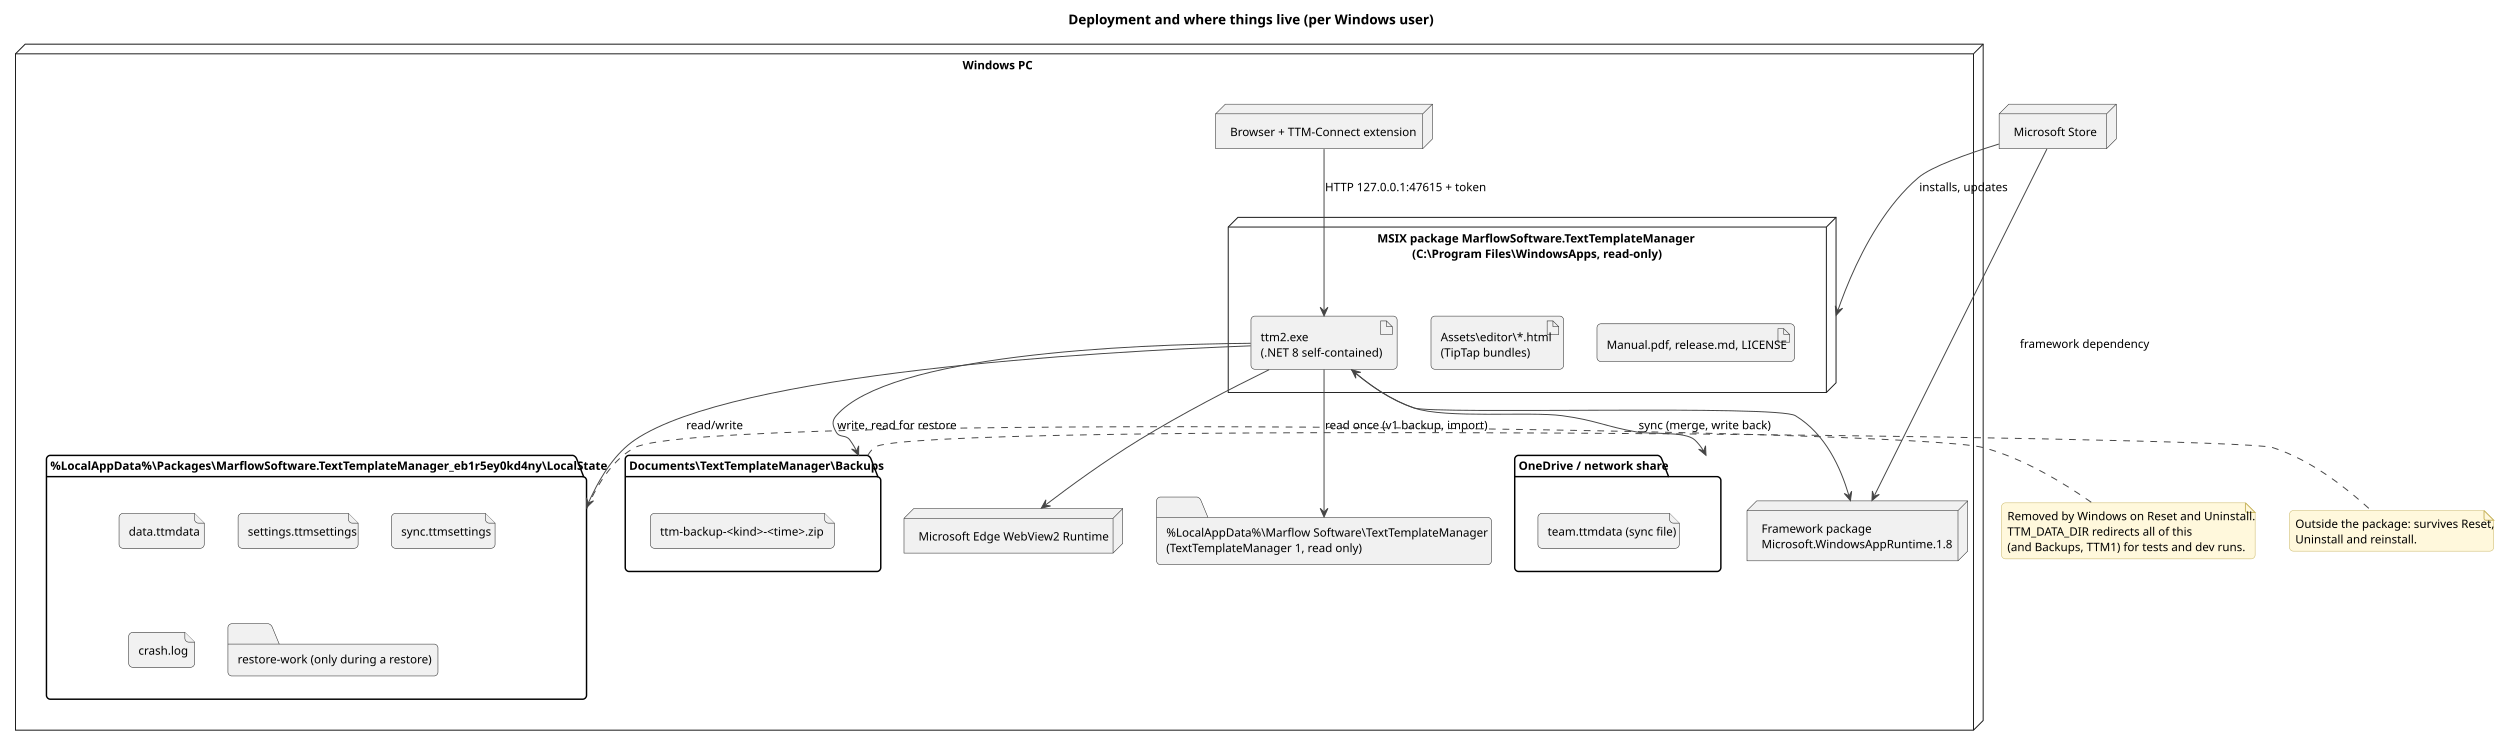
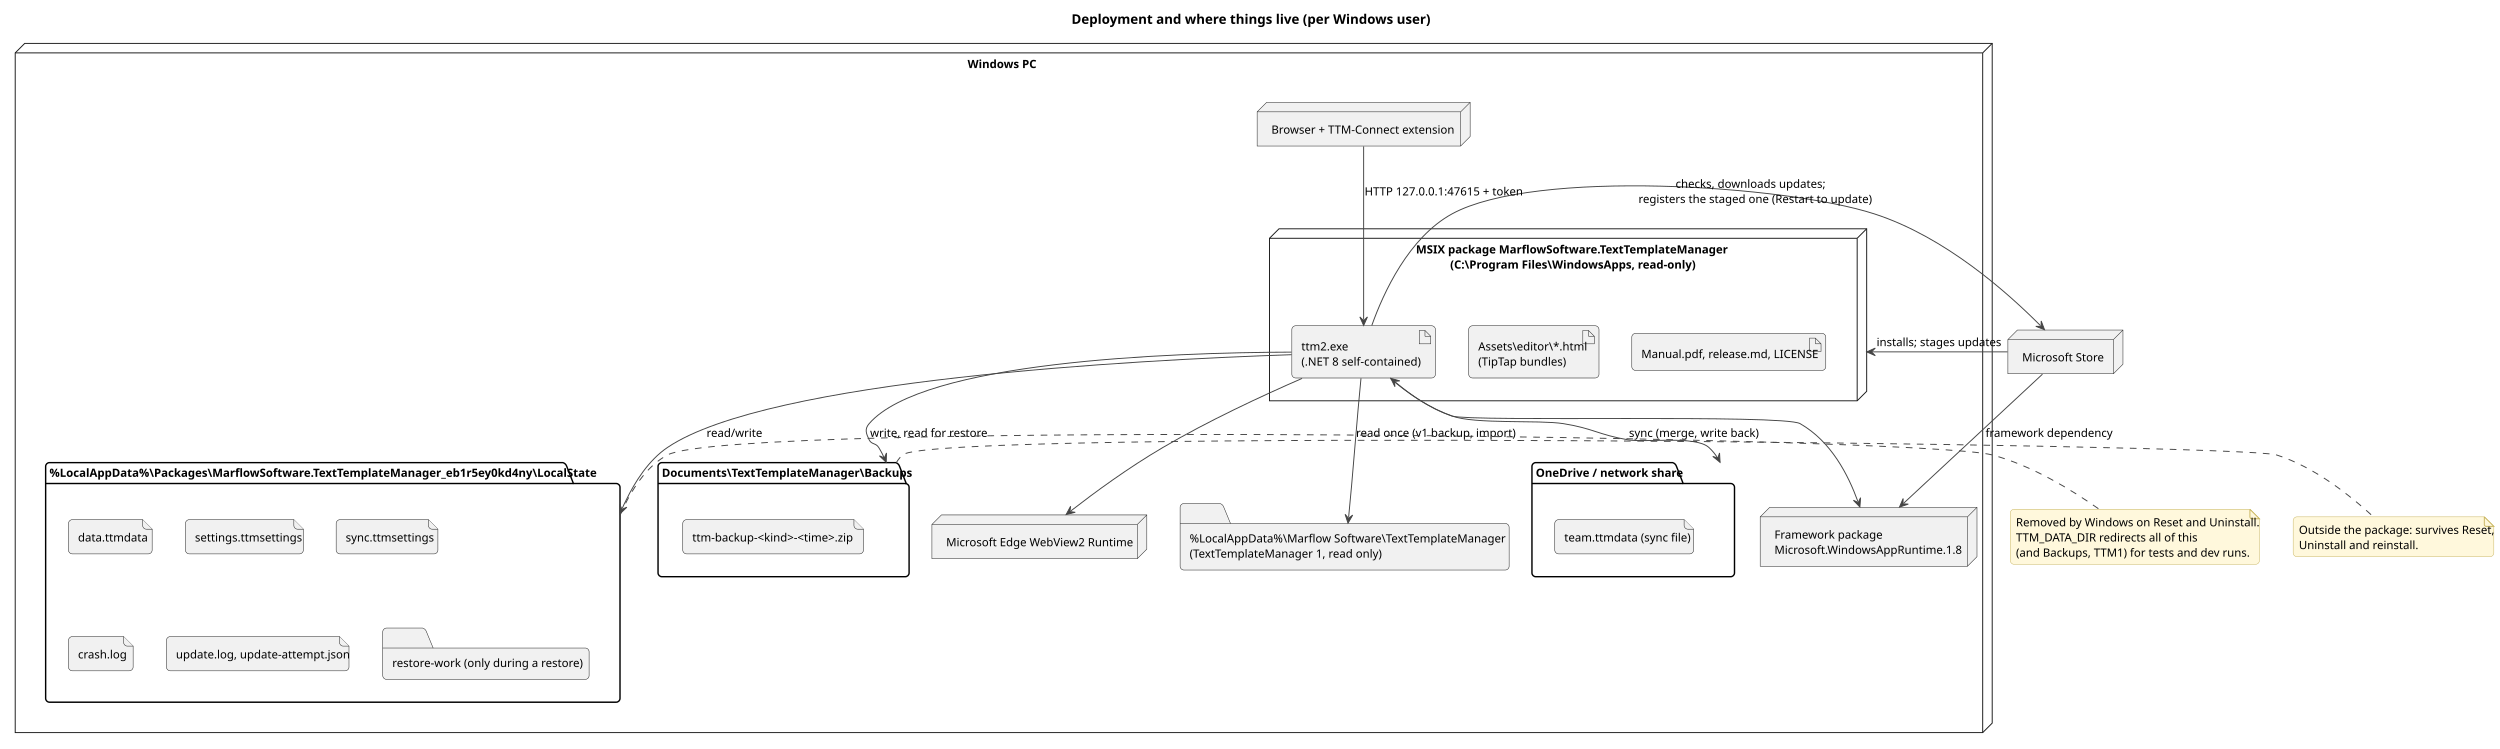
- <svg xmlns="http://www.w3.org/2000/svg" contentStyleType="text/css" height="771px" preserveAspectRatio="none" style="width:2583px;height:771px;background:#FFFFFF;" version="1.1" viewBox="0 0 2583 771" width="2583px" zoomAndPan="magnify">
+ <svg xmlns="http://www.w3.org/2000/svg" contentStyleType="text/css" height="787px" preserveAspectRatio="none" style="width:2629px;height:787px;background:#FFFFFF;" version="1.1" viewBox="0 0 2629 787" width="2629px" zoomAndPan="magnify">
  <defs />
  <g>
-     <text fill="#000000" font-family="Segoe UI" font-size="14" font-weight="bold" lengthAdjust="spacing" textLength="362" x="1103.75" y="25.107">Deployment and where things live (per Windows user)</text>
+     <text fill="#000000" font-family="Segoe UI" font-size="14" font-weight="bold" lengthAdjust="spacing" textLength="362" x="1126.75" y="25.107">Deployment and where things live (per Windows user)</text>
    <g id="cluster_Windows PC">
-       <polygon fill="none" points="16,55.621,26,45.621,2049,45.621,2049,744.421,2039,754.421,16,754.421,16,55.621" style="stroke:#181818;stroke-width:1.0;" />
-       <line style="stroke:#181818;stroke-width:1.0;" x1="2039" x2="2049" y1="55.621" y2="45.621" />
-       <line style="stroke:#181818;stroke-width:1.0;" x1="16" x2="2039" y1="55.621" y2="55.621" />
-       <line style="stroke:#181818;stroke-width:1.0;" x1="2039" x2="2039" y1="55.621" y2="754.421" />
-       <text fill="#000000" font-family="Segoe UI" font-size="12" font-weight="bold" lengthAdjust="spacing" textLength="68" x="994.5" y="71.57">Windows PC</text>
+       <polygon fill="none" points="16,55.621,26,45.621,2095,45.621,2095,760.421,2085,770.421,16,770.421,16,55.621" style="stroke:#181818;stroke-width:1.0;" />
+       <line style="stroke:#181818;stroke-width:1.0;" x1="2085" x2="2095" y1="55.621" y2="45.621" />
+       <line style="stroke:#181818;stroke-width:1.0;" x1="16" x2="2085" y1="55.621" y2="55.621" />
+       <line style="stroke:#181818;stroke-width:1.0;" x1="2085" x2="2085" y1="55.621" y2="770.421" />
+       <text fill="#000000" font-family="Segoe UI" font-size="12" font-weight="bold" lengthAdjust="spacing" textLength="68" x="1017.5" y="71.57">Windows PC</text>
    </g>
    <g id="cluster_Pkg">
-       <polygon fill="none" points="1269,234.581,1279,224.581,1897,224.581,1897,395.501,1887,405.501,1269,405.501,1269,234.581" style="stroke:#181818;stroke-width:1.0;" />
-       <line style="stroke:#181818;stroke-width:1.0;" x1="1887" x2="1897" y1="234.581" y2="224.581" />
-       <line style="stroke:#181818;stroke-width:1.0;" x1="1269" x2="1887" y1="234.581" y2="234.581" />
-       <line style="stroke:#181818;stroke-width:1.0;" x1="1887" x2="1887" y1="234.581" y2="405.501" />
-       <text fill="#000000" font-family="Segoe UI" font-size="12" font-weight="bold" lengthAdjust="spacing" textLength="312" x="1423" y="250.53">MSIX package MarflowSoftware.TextTemplateManager</text>
-       <text fill="#000000" font-family="Segoe UI" font-size="12" font-weight="bold" lengthAdjust="spacing" textLength="240" x="1459" y="266.491">(C:\Program Files\WindowsApps, read-only)</text>
+       <polygon fill="none" points="1335,250.581,1345,240.581,1963,240.581,1963,411.501,1953,421.501,1335,421.501,1335,250.581" style="stroke:#181818;stroke-width:1.0;" />
+       <line style="stroke:#181818;stroke-width:1.0;" x1="1953" x2="1963" y1="250.581" y2="240.581" />
+       <line style="stroke:#181818;stroke-width:1.0;" x1="1335" x2="1953" y1="250.581" y2="250.581" />
+       <line style="stroke:#181818;stroke-width:1.0;" x1="1953" x2="1953" y1="250.581" y2="421.501" />
+       <text fill="#000000" font-family="Segoe UI" font-size="12" font-weight="bold" lengthAdjust="spacing" textLength="312" x="1489" y="266.53">MSIX package MarflowSoftware.TextTemplateManager</text>
+       <text fill="#000000" font-family="Segoe UI" font-size="12" font-weight="bold" lengthAdjust="spacing" textLength="240" x="1525" y="282.491">(C:\Program Files\WindowsApps, read-only)</text>
    </g>
    <g id="cluster_LocalState">
-       <path d="M52,470.501 L592,470.501 A6,6 0 0 1 596,474.501 L603,492.462 L602,492.462 A4,4 0 0 1 606,496.462 L606,718.421 A4,4 0 0 1 602,722.421 L52,722.421 A4,4 0 0 1 48,718.421 L48,474.501 A4,4 0 0 1 52,470.501 " fill="none" style="stroke:#000000;stroke-width:1.5;" />
-       <line style="stroke:#000000;stroke-width:1.5;" x1="48" x2="603" y1="492.462" y2="492.462" />
-       <text fill="#000000" font-family="Segoe UI" font-size="12" font-weight="bold" lengthAdjust="spacing" textLength="542" x="52" y="485.45">%LocalAppData%\Packages\MarflowSoftware.TextTemplateManager_eb1r5ey0kd4ny\LocalState</text>
+       <path d="M52,486.501 L592,486.501 A6,6 0 0 1 596,490.501 L603,508.462 L648,508.462 A4,4 0 0 1 652,512.462 L652,734.421 A4,4 0 0 1 648,738.421 L52,738.421 A4,4 0 0 1 48,734.421 L48,490.501 A4,4 0 0 1 52,486.501 " fill="none" style="stroke:#000000;stroke-width:1.5;" />
+       <line style="stroke:#000000;stroke-width:1.5;" x1="48" x2="603" y1="508.462" y2="508.462" />
+       <text fill="#000000" font-family="Segoe UI" font-size="12" font-weight="bold" lengthAdjust="spacing" textLength="542" x="52" y="501.45">%LocalAppData%\Packages\MarflowSoftware.TextTemplateManager_eb1r5ey0kd4ny\LocalState</text>
    </g>
    <g id="cluster_Backups">
-       <path d="M650,470.501 L896,470.501 A6,6 0 0 1 900,474.501 L907,492.462 L906,492.462 A4,4 0 0 1 910,496.462 L910,586.461 A4,4 0 0 1 906,590.461 L650,590.461 A4,4 0 0 1 646,586.461 L646,474.501 A4,4 0 0 1 650,470.501 " fill="none" style="stroke:#000000;stroke-width:1.5;" />
-       <line style="stroke:#000000;stroke-width:1.5;" x1="646" x2="907" y1="492.462" y2="492.462" />
-       <text fill="#000000" font-family="Segoe UI" font-size="12" font-weight="bold" lengthAdjust="spacing" textLength="248" x="650" y="485.45">Documents\TextTemplateManager\Backups</text>
+       <path d="M696,486.501 L942,486.501 A6,6 0 0 1 946,490.501 L953,508.462 L952,508.462 A4,4 0 0 1 956,512.462 L956,602.461 A4,4 0 0 1 952,606.461 L696,606.461 A4,4 0 0 1 692,602.461 L692,490.501 A4,4 0 0 1 696,486.501 " fill="none" style="stroke:#000000;stroke-width:1.5;" />
+       <line style="stroke:#000000;stroke-width:1.5;" x1="692" x2="953" y1="508.462" y2="508.462" />
+       <text fill="#000000" font-family="Segoe UI" font-size="12" font-weight="bold" lengthAdjust="spacing" textLength="248" x="696" y="501.45">Documents\TextTemplateManager\Backups</text>
    </g>
    <g id="cluster_Shared">
-       <path d="M1569,470.501 L1713,470.501 A6,6 0 0 1 1717,474.501 L1724,492.462 L1774,492.462 A4,4 0 0 1 1778,496.462 L1778,586.461 A4,4 0 0 1 1774,590.461 L1569,590.461 A4,4 0 0 1 1565,586.461 L1565,474.501 A4,4 0 0 1 1569,470.501 " fill="none" style="stroke:#000000;stroke-width:1.5;" />
-       <line style="stroke:#000000;stroke-width:1.5;" x1="1565" x2="1724" y1="492.462" y2="492.462" />
-       <text fill="#000000" font-family="Segoe UI" font-size="12" font-weight="bold" lengthAdjust="spacing" textLength="146" x="1569" y="485.45">OneDrive / network share</text>
+       <path d="M1615,486.501 L1759,486.501 A6,6 0 0 1 1763,490.501 L1770,508.462 L1820,508.462 A4,4 0 0 1 1824,512.462 L1824,602.461 A4,4 0 0 1 1820,606.461 L1615,606.461 A4,4 0 0 1 1611,602.461 L1611,490.501 A4,4 0 0 1 1615,486.501 " fill="none" style="stroke:#000000;stroke-width:1.5;" />
+       <line style="stroke:#000000;stroke-width:1.5;" x1="1611" x2="1770" y1="508.462" y2="508.462" />
+       <text fill="#000000" font-family="Segoe UI" font-size="12" font-weight="bold" lengthAdjust="spacing" textLength="146" x="1615" y="501.45">OneDrive / network share</text>
    </g>
    <g id="elem_WinAppSdk">
-       <polygon fill="#F1F1F1" points="1805,527.521,1815,517.521,2033,517.521,2033,569.443,2023,579.443,1805,579.443,1805,527.521" style="stroke:#181818;stroke-width:0.5;" />
-       <line style="stroke:#181818;stroke-width:0.5;" x1="2023" x2="2033" y1="527.521" y2="517.521" />
-       <line style="stroke:#181818;stroke-width:0.5;" x1="1805" x2="2023" y1="527.521" y2="527.521" />
-       <line style="stroke:#181818;stroke-width:0.5;" x1="2023" x2="2023" y1="527.521" y2="579.443" />
-       <text fill="#000000" font-family="Segoe UI" font-size="12" lengthAdjust="spacing" textLength="106" x="1820" y="550.47">Framework package</text>
-       <text fill="#000000" font-family="Segoe UI" font-size="12" lengthAdjust="spacing" textLength="188" x="1820" y="566.431">Microsoft.WindowsAppRuntime.1.8</text>
+       <polygon fill="#F1F1F1" points="1851,543.521,1861,533.521,2079,533.521,2079,585.443,2069,595.443,1851,595.443,1851,543.521" style="stroke:#181818;stroke-width:0.5;" />
+       <line style="stroke:#181818;stroke-width:0.5;" x1="2069" x2="2079" y1="543.521" y2="533.521" />
+       <line style="stroke:#181818;stroke-width:0.5;" x1="1851" x2="2069" y1="543.521" y2="543.521" />
+       <line style="stroke:#181818;stroke-width:0.5;" x1="2069" x2="2069" y1="543.521" y2="595.443" />
+       <text fill="#000000" font-family="Segoe UI" font-size="12" lengthAdjust="spacing" textLength="106" x="1866" y="566.47">Framework package</text>
+       <text fill="#000000" font-family="Segoe UI" font-size="12" lengthAdjust="spacing" textLength="188" x="1866" y="582.431">Microsoft.WindowsAppRuntime.1.8</text>
    </g>
    <g id="elem_WebView2">
-       <polygon fill="#F1F1F1" points="934,535.501,944,525.501,1160,525.501,1160,561.462,1150,571.462,934,571.462,934,535.501" style="stroke:#181818;stroke-width:0.5;" />
-       <line style="stroke:#181818;stroke-width:0.5;" x1="1150" x2="1160" y1="535.501" y2="525.501" />
-       <line style="stroke:#181818;stroke-width:0.5;" x1="934" x2="1150" y1="535.501" y2="535.501" />
-       <line style="stroke:#181818;stroke-width:0.5;" x1="1150" x2="1150" y1="535.501" y2="571.462" />
-       <text fill="#000000" font-family="Segoe UI" font-size="12" lengthAdjust="spacing" textLength="186" x="949" y="558.45">Microsoft Edge WebView2 Runtime</text>
+       <polygon fill="#F1F1F1" points="980,551.501,990,541.501,1206,541.501,1206,577.462,1196,587.462,980,587.462,980,551.501" style="stroke:#181818;stroke-width:0.5;" />
+       <line style="stroke:#181818;stroke-width:0.5;" x1="1196" x2="1206" y1="551.501" y2="541.501" />
+       <line style="stroke:#181818;stroke-width:0.5;" x1="980" x2="1196" y1="551.501" y2="551.501" />
+       <line style="stroke:#181818;stroke-width:0.5;" x1="1196" x2="1196" y1="551.501" y2="587.462" />
+       <text fill="#000000" font-family="Segoe UI" font-size="12" lengthAdjust="spacing" textLength="186" x="995" y="574.45">Microsoft Edge WebView2 Runtime</text>
    </g>
    <g id="elem_V1">
-       <path d="M1199,513.521 L1237,513.521 A6,6 0 0 1 1241,517.521 L1248,534.521 L1537,534.521 A4,4 0 0 1 1541,538.521 L1541,579.443 A4,4 0 0 1 1537,583.443 L1199,583.443 A4,4 0 0 1 1195,579.443 L1195,517.521 A4,4 0 0 1 1199,513.521 " fill="#F1F1F1" style="stroke:#181818;stroke-width:0.5;" />
-       <line style="stroke:#181818;stroke-width:0.5;" x1="1195" x2="1248" y1="534.521" y2="534.521" />
-       <text fill="#000000" font-family="Segoe UI" font-size="12" lengthAdjust="spacing" textLength="316" x="1205" y="554.47">%LocalAppData%\Marflow Software\TextTemplateManager</text>
-       <text fill="#000000" font-family="Segoe UI" font-size="12" lengthAdjust="spacing" textLength="191" x="1205" y="570.431">(TextTemplateManager 1, read only)</text>
+       <path d="M1245,529.521 L1283,529.521 A6,6 0 0 1 1287,533.521 L1294,550.521 L1583,550.521 A4,4 0 0 1 1587,554.521 L1587,595.443 A4,4 0 0 1 1583,599.443 L1245,599.443 A4,4 0 0 1 1241,595.443 L1241,533.521 A4,4 0 0 1 1245,529.521 " fill="#F1F1F1" style="stroke:#181818;stroke-width:0.5;" />
+       <line style="stroke:#181818;stroke-width:0.5;" x1="1241" x2="1294" y1="550.521" y2="550.521" />
+       <text fill="#000000" font-family="Segoe UI" font-size="12" lengthAdjust="spacing" textLength="316" x="1251" y="570.47">%LocalAppData%\Marflow Software\TextTemplateManager</text>
+       <text fill="#000000" font-family="Segoe UI" font-size="12" lengthAdjust="spacing" textLength="191" x="1251" y="586.431">(TextTemplateManager 1, read only)</text>
    </g>
    <g id="elem_Ext">
-       <polygon fill="#F1F1F1" points="1256,117.621,1266,107.621,1480,107.621,1480,143.582,1470,153.582,1256,153.582,1256,117.621" style="stroke:#181818;stroke-width:0.5;" />
-       <line style="stroke:#181818;stroke-width:0.5;" x1="1470" x2="1480" y1="117.621" y2="107.621" />
-       <line style="stroke:#181818;stroke-width:0.5;" x1="1256" x2="1470" y1="117.621" y2="117.621" />
-       <line style="stroke:#181818;stroke-width:0.5;" x1="1470" x2="1470" y1="117.621" y2="153.582" />
-       <text fill="#000000" font-family="Segoe UI" font-size="12" lengthAdjust="spacing" textLength="184" x="1271" y="140.57">Browser + TTM-Connect extension</text>
+       <polygon fill="#F1F1F1" points="1322,117.621,1332,107.621,1546,107.621,1546,143.582,1536,153.582,1322,153.582,1322,117.621" style="stroke:#181818;stroke-width:0.5;" />
+       <line style="stroke:#181818;stroke-width:0.5;" x1="1536" x2="1546" y1="117.621" y2="107.621" />
+       <line style="stroke:#181818;stroke-width:0.5;" x1="1322" x2="1536" y1="117.621" y2="117.621" />
+       <line style="stroke:#181818;stroke-width:0.5;" x1="1536" x2="1536" y1="117.621" y2="153.582" />
+       <text fill="#000000" font-family="Segoe UI" font-size="12" lengthAdjust="spacing" textLength="184" x="1337" y="140.57">Browser + TTM-Connect extension</text>
    </g>
    <g id="elem_Exe">
-       <rect fill="#F1F1F1" height="54.922" rx="4" ry="4" style="stroke:#181818;stroke-width:0.5;" width="151" x="1292.5" y="326.581" />
-       <polygon fill="#F1F1F1" points="1426.5,331.581,1426.5,345.581,1438.5,345.581,1438.5,337.581,1432.5,331.581,1426.5,331.581" style="stroke:#181818;stroke-width:0.5;" />
-       <line style="stroke:#181818;stroke-width:0.5;" x1="1432.5" x2="1432.5" y1="331.581" y2="337.581" />
-       <line style="stroke:#181818;stroke-width:0.5;" x1="1438.5" x2="1432.5" y1="337.581" y2="337.581" />
-       <text fill="#000000" font-family="Segoe UI" font-size="12" lengthAdjust="spacing" textLength="45" x="1302.5" y="352.53">ttm2.exe</text>
-       <text fill="#000000" font-family="Segoe UI" font-size="12" lengthAdjust="spacing" textLength="121" x="1302.5" y="368.491">(.NET 8 self-contained)</text>
+       <rect fill="#F1F1F1" height="54.922" rx="4" ry="4" style="stroke:#181818;stroke-width:0.5;" width="151" x="1358.5" y="342.581" />
+       <polygon fill="#F1F1F1" points="1492.5,347.581,1492.5,361.581,1504.5,361.581,1504.5,353.581,1498.5,347.581,1492.5,347.581" style="stroke:#181818;stroke-width:0.5;" />
+       <line style="stroke:#181818;stroke-width:0.5;" x1="1498.5" x2="1498.5" y1="347.581" y2="353.581" />
+       <line style="stroke:#181818;stroke-width:0.5;" x1="1504.5" x2="1498.5" y1="353.581" y2="353.581" />
+       <text fill="#000000" font-family="Segoe UI" font-size="12" lengthAdjust="spacing" textLength="45" x="1368.5" y="368.53">ttm2.exe</text>
+       <text fill="#000000" font-family="Segoe UI" font-size="12" lengthAdjust="spacing" textLength="121" x="1368.5" y="384.491">(.NET 8 self-contained)</text>
    </g>
    <g id="elem_EditorAssets">
-       <rect fill="#F1F1F1" height="54.922" rx="4" ry="4" style="stroke:#181818;stroke-width:0.5;" width="137" x="1478.5" y="326.581" />
-       <polygon fill="#F1F1F1" points="1598.5,331.581,1598.5,345.581,1610.5,345.581,1610.5,337.581,1604.5,331.581,1598.5,331.581" style="stroke:#181818;stroke-width:0.5;" />
-       <line style="stroke:#181818;stroke-width:0.5;" x1="1604.5" x2="1604.5" y1="331.581" y2="337.581" />
-       <line style="stroke:#181818;stroke-width:0.5;" x1="1610.5" x2="1604.5" y1="337.581" y2="337.581" />
-       <text fill="#000000" font-family="Segoe UI" font-size="12" lengthAdjust="spacing" textLength="107" x="1488.5" y="352.53">Assets\editor\*.html</text>
-       <text fill="#000000" font-family="Segoe UI" font-size="12" lengthAdjust="spacing" textLength="90" x="1488.5" y="368.491">(TipTap bundles)</text>
+       <rect fill="#F1F1F1" height="54.922" rx="4" ry="4" style="stroke:#181818;stroke-width:0.5;" width="137" x="1544.5" y="342.581" />
+       <polygon fill="#F1F1F1" points="1664.5,347.581,1664.5,361.581,1676.5,361.581,1676.5,353.581,1670.5,347.581,1664.5,347.581" style="stroke:#181818;stroke-width:0.5;" />
+       <line style="stroke:#181818;stroke-width:0.5;" x1="1670.5" x2="1670.5" y1="347.581" y2="353.581" />
+       <line style="stroke:#181818;stroke-width:0.5;" x1="1676.5" x2="1670.5" y1="353.581" y2="353.581" />
+       <text fill="#000000" font-family="Segoe UI" font-size="12" lengthAdjust="spacing" textLength="107" x="1554.5" y="368.53">Assets\editor\*.html</text>
+       <text fill="#000000" font-family="Segoe UI" font-size="12" lengthAdjust="spacing" textLength="90" x="1554.5" y="384.491">(TipTap bundles)</text>
    </g>
    <g id="elem_Docs">
-       <rect fill="#F1F1F1" height="38.961" rx="4" ry="4" style="stroke:#181818;stroke-width:0.5;" width="204" x="1650" y="334.561" />
-       <polygon fill="#F1F1F1" points="1837,339.561,1837,353.561,1849,353.561,1849,345.561,1843,339.561,1837,339.561" style="stroke:#181818;stroke-width:0.5;" />
-       <line style="stroke:#181818;stroke-width:0.5;" x1="1843" x2="1843" y1="339.561" y2="345.561" />
-       <line style="stroke:#181818;stroke-width:0.5;" x1="1849" x2="1843" y1="345.561" y2="345.561" />
-       <text fill="#000000" font-family="Segoe UI" font-size="12" lengthAdjust="spacing" textLength="174" x="1660" y="360.51">Manual.pdf, release.md, LICENSE</text>
+       <rect fill="#F1F1F1" height="38.961" rx="4" ry="4" style="stroke:#181818;stroke-width:0.5;" width="204" x="1716" y="350.561" />
+       <polygon fill="#F1F1F1" points="1903,355.561,1903,369.561,1915,369.561,1915,361.561,1909,355.561,1903,355.561" style="stroke:#181818;stroke-width:0.5;" />
+       <line style="stroke:#181818;stroke-width:0.5;" x1="1909" x2="1909" y1="355.561" y2="361.561" />
+       <line style="stroke:#181818;stroke-width:0.5;" x1="1915" x2="1909" y1="361.561" y2="361.561" />
+       <text fill="#000000" font-family="Segoe UI" font-size="12" lengthAdjust="spacing" textLength="174" x="1726" y="376.51">Manual.pdf, release.md, LICENSE</text>
    </g>
    <g id="elem_data.ttmdata">
-       <path d="M123,534.501 L123,562.462 A4,4 0 0 0 127,566.462 L207,566.462 A4,4 0 0 0 211,562.462 L211,540.501 L201,530.501 L127,530.501 A4,4 0 0 0 123,534.501 " fill="#F1F1F1" style="stroke:#181818;stroke-width:0.5;" />
-       <path d="M201,530.501 L201,536.501 A4,4 0 0 0 205,540.501 L211,540.501 " fill="#F1F1F1" style="stroke:#181818;stroke-width:0.5;" />
-       <text fill="#000000" font-family="Segoe UI" font-size="12" lengthAdjust="spacing" textLength="68" x="133" y="553.45">data.ttmdata</text>
+       <path d="M72,550.501 L72,578.462 A4,4 0 0 0 76,582.462 L156,582.462 A4,4 0 0 0 160,578.462 L160,556.501 L150,546.501 L76,546.501 A4,4 0 0 0 72,550.501 " fill="#F1F1F1" style="stroke:#181818;stroke-width:0.5;" />
+       <path d="M150,546.501 L150,552.501 A4,4 0 0 0 154,556.501 L160,556.501 " fill="#F1F1F1" style="stroke:#181818;stroke-width:0.5;" />
+       <text fill="#000000" font-family="Segoe UI" font-size="12" lengthAdjust="spacing" textLength="68" x="82" y="569.45">data.ttmdata</text>
    </g>
    <g id="elem_settings.ttmsettings">
-       <path d="M246,534.501 L246,562.462 A4,4 0 0 0 250,566.462 L366,566.462 A4,4 0 0 0 370,562.462 L370,540.501 L360,530.501 L250,530.501 A4,4 0 0 0 246,534.501 " fill="#F1F1F1" style="stroke:#181818;stroke-width:0.5;" />
-       <path d="M360,530.501 L360,536.501 A4,4 0 0 0 364,540.501 L370,540.501 " fill="#F1F1F1" style="stroke:#181818;stroke-width:0.5;" />
-       <text fill="#000000" font-family="Segoe UI" font-size="12" lengthAdjust="spacing" textLength="104" x="256" y="553.45">settings.ttmsettings</text>
+       <path d="M195,550.501 L195,578.462 A4,4 0 0 0 199,582.462 L315,582.462 A4,4 0 0 0 319,578.462 L319,556.501 L309,546.501 L199,546.501 A4,4 0 0 0 195,550.501 " fill="#F1F1F1" style="stroke:#181818;stroke-width:0.5;" />
+       <path d="M309,546.501 L309,552.501 A4,4 0 0 0 313,556.501 L319,556.501 " fill="#F1F1F1" style="stroke:#181818;stroke-width:0.5;" />
+       <text fill="#000000" font-family="Segoe UI" font-size="12" lengthAdjust="spacing" textLength="104" x="205" y="569.45">settings.ttmsettings</text>
    </g>
    <g id="elem_sync.ttmsettings">
-       <path d="M404.5,534.501 L404.5,562.462 A4,4 0 0 0 408.5,566.462 L507.5,566.462 A4,4 0 0 0 511.5,562.462 L511.5,540.501 L501.5,530.501 L408.5,530.501 A4,4 0 0 0 404.5,534.501 " fill="#F1F1F1" style="stroke:#181818;stroke-width:0.5;" />
-       <path d="M501.5,530.501 L501.5,536.501 A4,4 0 0 0 505.5,540.501 L511.5,540.501 " fill="#F1F1F1" style="stroke:#181818;stroke-width:0.5;" />
-       <text fill="#000000" font-family="Segoe UI" font-size="12" lengthAdjust="spacing" textLength="87" x="414.5" y="553.45">sync.ttmsettings</text>
+       <path d="M353.5,550.501 L353.5,578.462 A4,4 0 0 0 357.5,582.462 L456.5,582.462 A4,4 0 0 0 460.5,578.462 L460.5,556.501 L450.5,546.501 L357.5,546.501 A4,4 0 0 0 353.5,550.501 " fill="#F1F1F1" style="stroke:#181818;stroke-width:0.5;" />
+       <path d="M450.5,546.501 L450.5,552.501 A4,4 0 0 0 454.5,556.501 L460.5,556.501 " fill="#F1F1F1" style="stroke:#181818;stroke-width:0.5;" />
+       <text fill="#000000" font-family="Segoe UI" font-size="12" lengthAdjust="spacing" textLength="87" x="363.5" y="569.45">sync.ttmsettings</text>
    </g>
    <g id="elem_crash.log">
-       <path d="M133,657.461 L133,685.422 A4,4 0 0 0 137,689.422 L197,689.422 A4,4 0 0 0 201,685.422 L201,663.461 L191,653.461 L137,653.461 A4,4 0 0 0 133,657.461 " fill="#F1F1F1" style="stroke:#181818;stroke-width:0.5;" />
-       <path d="M191,653.461 L191,659.461 A4,4 0 0 0 195,663.461 L201,663.461 " fill="#F1F1F1" style="stroke:#181818;stroke-width:0.5;" />
-       <text fill="#000000" font-family="Segoe UI" font-size="12" lengthAdjust="spacing" textLength="48" x="143" y="676.41">crash.log</text>
+       <path d="M72,673.461 L72,701.422 A4,4 0 0 0 76,705.422 L136,705.422 A4,4 0 0 0 140,701.422 L140,679.461 L130,669.461 L76,669.461 A4,4 0 0 0 72,673.461 " fill="#F1F1F1" style="stroke:#181818;stroke-width:0.5;" />
+       <path d="M130,669.461 L130,675.461 A4,4 0 0 0 134,679.461 L140,679.461 " fill="#F1F1F1" style="stroke:#181818;stroke-width:0.5;" />
+       <text fill="#000000" font-family="Segoe UI" font-size="12" lengthAdjust="spacing" textLength="48" x="82" y="692.41">crash.log</text>
+     </g>
+     <g id="elem_update.log, update-attempt.json">
+       <path d="M175,673.461 L175,701.422 A4,4 0 0 0 179,705.422 L363,705.422 A4,4 0 0 0 367,701.422 L367,679.461 L357,669.461 L179,669.461 A4,4 0 0 0 175,673.461 " fill="#F1F1F1" style="stroke:#181818;stroke-width:0.5;" />
+       <path d="M357,669.461 L357,675.461 A4,4 0 0 0 361,679.461 L367,679.461 " fill="#F1F1F1" style="stroke:#181818;stroke-width:0.5;" />
+       <text fill="#000000" font-family="Segoe UI" font-size="12" lengthAdjust="spacing" textLength="172" x="185" y="692.41">update.log, update-attempt.json</text>
    </g>
    <g id="elem_restore-work (only during a restore)">
-       <path d="M239.5,644.461 L277.5,644.461 A6,6 0 0 1 281.5,648.461 L288.5,665.461 L448.5,665.461 A4,4 0 0 1 452.5,669.461 L452.5,694.422 A4,4 0 0 1 448.5,698.422 L239.5,698.422 A4,4 0 0 1 235.5,694.422 L235.5,648.461 A4,4 0 0 1 239.5,644.461 " fill="#F1F1F1" style="stroke:#181818;stroke-width:0.5;" />
-       <line style="stroke:#181818;stroke-width:0.5;" x1="235.5" x2="288.5" y1="665.461" y2="665.461" />
-       <text fill="#000000" font-family="Segoe UI" font-size="12" lengthAdjust="spacing" textLength="187" x="245.5" y="685.41">restore-work (only during a restore)</text>
+       <path d="M406.5,660.461 L444.5,660.461 A6,6 0 0 1 448.5,664.461 L455.5,681.461 L615.5,681.461 A4,4 0 0 1 619.5,685.461 L619.5,710.422 A4,4 0 0 1 615.5,714.422 L406.5,714.422 A4,4 0 0 1 402.5,710.422 L402.5,664.461 A4,4 0 0 1 406.5,660.461 " fill="#F1F1F1" style="stroke:#181818;stroke-width:0.5;" />
+       <line style="stroke:#181818;stroke-width:0.5;" x1="402.5" x2="455.5" y1="681.461" y2="681.461" />
+       <text fill="#000000" font-family="Segoe UI" font-size="12" lengthAdjust="spacing" textLength="187" x="412.5" y="701.41">restore-work (only during a restore)</text>
    </g>
    <g id="elem_ttm-backup-&lt;kind&gt;-&lt;time&gt;.zip">
-       <path d="M672,534.501 L672,562.462 A4,4 0 0 0 676,566.462 L858,566.462 A4,4 0 0 0 862,562.462 L862,540.501 L852,530.501 L676,530.501 A4,4 0 0 0 672,534.501 " fill="#F1F1F1" style="stroke:#181818;stroke-width:0.5;" />
-       <path d="M852,530.501 L852,536.501 A4,4 0 0 0 856,540.501 L862,540.501 " fill="#F1F1F1" style="stroke:#181818;stroke-width:0.5;" />
-       <text fill="#000000" font-family="Segoe UI" font-size="12" lengthAdjust="spacing" textLength="170" x="682" y="553.45">ttm-backup-&lt;kind&gt;-&lt;time&gt;.zip</text>
+       <path d="M718,550.501 L718,578.462 A4,4 0 0 0 722,582.462 L904,582.462 A4,4 0 0 0 908,578.462 L908,556.501 L898,546.501 L722,546.501 A4,4 0 0 0 718,550.501 " fill="#F1F1F1" style="stroke:#181818;stroke-width:0.5;" />
+       <path d="M898,546.501 L898,552.501 A4,4 0 0 0 902,556.501 L908,556.501 " fill="#F1F1F1" style="stroke:#181818;stroke-width:0.5;" />
+       <text fill="#000000" font-family="Segoe UI" font-size="12" lengthAdjust="spacing" textLength="170" x="728" y="569.45">ttm-backup-&lt;kind&gt;-&lt;time&gt;.zip</text>
    </g>
    <g id="elem_team.ttmdata (sync file)">
-       <path d="M1589,534.501 L1589,562.462 A4,4 0 0 0 1593,566.462 L1731,566.462 A4,4 0 0 0 1735,562.462 L1735,540.501 L1725,530.501 L1593,530.501 A4,4 0 0 0 1589,534.501 " fill="#F1F1F1" style="stroke:#181818;stroke-width:0.5;" />
-       <path d="M1725,530.501 L1725,536.501 A4,4 0 0 0 1729,540.501 L1735,540.501 " fill="#F1F1F1" style="stroke:#181818;stroke-width:0.5;" />
-       <text fill="#000000" font-family="Segoe UI" font-size="12" lengthAdjust="spacing" textLength="126" x="1599" y="553.45">team.ttmdata (sync file)</text>
+       <path d="M1635,550.501 L1635,578.462 A4,4 0 0 0 1639,582.462 L1777,582.462 A4,4 0 0 0 1781,578.462 L1781,556.501 L1771,546.501 L1639,546.501 A4,4 0 0 0 1635,550.501 " fill="#F1F1F1" style="stroke:#181818;stroke-width:0.5;" />
+       <path d="M1771,546.501 L1771,552.501 A4,4 0 0 0 1775,556.501 L1781,556.501 " fill="#F1F1F1" style="stroke:#181818;stroke-width:0.5;" />
+       <text fill="#000000" font-family="Segoe UI" font-size="12" lengthAdjust="spacing" textLength="126" x="1645" y="569.45">team.ttmdata (sync file)</text>
    </g>
    <g id="elem_Store">
-       <polygon fill="#F1F1F1" points="2065.5,117.621,2075.5,107.621,2186.5,107.621,2186.5,143.582,2176.5,153.582,2065.5,153.582,2065.5,117.621" style="stroke:#181818;stroke-width:0.5;" />
-       <line style="stroke:#181818;stroke-width:0.5;" x1="2176.5" x2="2186.5" y1="117.621" y2="107.621" />
-       <line style="stroke:#181818;stroke-width:0.5;" x1="2065.5" x2="2176.5" y1="117.621" y2="117.621" />
-       <line style="stroke:#181818;stroke-width:0.5;" x1="2176.5" x2="2176.5" y1="117.621" y2="153.582" />
-       <text fill="#000000" font-family="Segoe UI" font-size="12" lengthAdjust="spacing" textLength="81" x="2080.5" y="140.57">Microsoft Store</text>
-     </g>
-     <g id="elem_GMN31">
-       <path d="M2068,523.541 L2068,573.424 A4,4 0 0 0 2072,577.424 L2326,577.424 A4,4 0 0 0 2330,573.424 L2330,529.541 L2320,519.541 L2072,519.541 A4,4 0 0 0 2068,523.541 " fill="#FFF8DC" style="stroke:#C8B560;stroke-width:0.5;" />
-       <path d="M2320,519.541 L2320,527.541 A2,2 0 0 0 2322,529.541 L2330,529.541 L2320,519.541 " fill="#FFF8DC" style="stroke:#C8B560;stroke-width:1.0;" />
-       <text fill="#000000" font-family="Segoe UI" font-size="12" lengthAdjust="spacing" textLength="241" x="2074" y="537.49">Removed by Windows on Reset and Uninstall.</text>
-       <text fill="#000000" font-family="Segoe UI" font-size="12" lengthAdjust="spacing" textLength="183" x="2074" y="553.451">TTM_DATA_DIR redirects all of this</text>
-       <text fill="#000000" font-family="Segoe UI" font-size="12" lengthAdjust="spacing" textLength="231" x="2074" y="569.412">(and Backups, TTM1) for tests and dev runs.</text>
-     </g>
-     <g id="elem_GMN34">
-       <path d="M2365.5,531.521 L2365.5,565.443 A4,4 0 0 0 2369.5,569.443 L2572.5,569.443 A4,4 0 0 0 2576.5,565.443 L2576.5,537.521 L2566.5,527.521 L2369.5,527.521 A4,4 0 0 0 2365.5,531.521 " fill="#FFF8DC" style="stroke:#C8B560;stroke-width:0.5;" />
-       <path d="M2566.5,527.521 L2566.5,535.521 A2,2 0 0 0 2568.5,537.521 L2576.5,537.521 L2566.5,527.521 " fill="#FFF8DC" style="stroke:#C8B560;stroke-width:1.0;" />
-       <text fill="#000000" font-family="Segoe UI" font-size="12" lengthAdjust="spacing" textLength="190" x="2371.5" y="545.47">Outside the package: survives Reset,</text>
-       <text fill="#000000" font-family="Segoe UI" font-size="12" lengthAdjust="spacing" textLength="116" x="2371.5" y="561.431">Uninstall and reinstall.</text>
+       <polygon fill="#F1F1F1" points="2111.5,357.061,2121.5,347.061,2232.5,347.061,2232.5,383.022,2222.5,393.022,2111.5,393.022,2111.5,357.061" style="stroke:#181818;stroke-width:0.5;" />
+       <line style="stroke:#181818;stroke-width:0.5;" x1="2222.5" x2="2232.5" y1="357.061" y2="347.061" />
+       <line style="stroke:#181818;stroke-width:0.5;" x1="2111.5" x2="2222.5" y1="357.061" y2="357.061" />
+       <line style="stroke:#181818;stroke-width:0.5;" x1="2222.5" x2="2222.5" y1="357.061" y2="393.022" />
+       <text fill="#000000" font-family="Segoe UI" font-size="12" lengthAdjust="spacing" textLength="81" x="2126.5" y="380.01">Microsoft Store</text>
+     </g>
+     <g id="elem_GMN33">
+       <path d="M2114,539.541 L2114,589.424 A4,4 0 0 0 2118,593.424 L2372,593.424 A4,4 0 0 0 2376,589.424 L2376,545.541 L2366,535.541 L2118,535.541 A4,4 0 0 0 2114,539.541 " fill="#FFF8DC" style="stroke:#C8B560;stroke-width:0.5;" />
+       <path d="M2366,535.541 L2366,543.541 A2,2 0 0 0 2368,545.541 L2376,545.541 L2366,535.541 " fill="#FFF8DC" style="stroke:#C8B560;stroke-width:1.0;" />
+       <text fill="#000000" font-family="Segoe UI" font-size="12" lengthAdjust="spacing" textLength="241" x="2120" y="553.49">Removed by Windows on Reset and Uninstall.</text>
+       <text fill="#000000" font-family="Segoe UI" font-size="12" lengthAdjust="spacing" textLength="183" x="2120" y="569.451">TTM_DATA_DIR redirects all of this</text>
+       <text fill="#000000" font-family="Segoe UI" font-size="12" lengthAdjust="spacing" textLength="231" x="2120" y="585.412">(and Backups, TTM1) for tests and dev runs.</text>
+     </g>
+     <g id="elem_GMN36">
+       <path d="M2411.5,547.521 L2411.5,581.443 A4,4 0 0 0 2415.5,585.443 L2618.5,585.443 A4,4 0 0 0 2622.5,581.443 L2622.5,553.521 L2612.5,543.521 L2415.5,543.521 A4,4 0 0 0 2411.5,547.521 " fill="#FFF8DC" style="stroke:#C8B560;stroke-width:0.5;" />
+       <path d="M2612.5,543.521 L2612.5,551.521 A2,2 0 0 0 2614.5,553.521 L2622.5,553.521 L2612.5,543.521 " fill="#FFF8DC" style="stroke:#C8B560;stroke-width:1.0;" />
+       <text fill="#000000" font-family="Segoe UI" font-size="12" lengthAdjust="spacing" textLength="190" x="2417.5" y="561.47">Outside the package: survives Reset,</text>
+       <text fill="#000000" font-family="Segoe UI" font-size="12" lengthAdjust="spacing" textLength="116" x="2417.5" y="577.431">Uninstall and reinstall.</text>
    </g>
    <g id="link_Store_Pkg">
-       <path d="M2065.23,148.821 C2032.06,159.121 1995.13,172.351 1982,183.581 C1949.87,211.066 1926.84,252.546 1911.735,287.586 C1907.959,296.346 1904.678,304.704 1901.874,312.339 C1900.472,316.157 1899.189,319.795 1898.023,323.212 C1897.732,324.066 1899.354,319.217 1899.078,320.043 " fill="none" id="Store-to-Pkg" style="stroke:#444444;stroke-width:1.0;" />
-       <polygon fill="#444444" points="1897.171,325.732,1903.823,318.47,1898.76,320.992,1896.238,315.928,1897.171,325.732" style="stroke:#444444;stroke-width:1.0;" />
-       <text fill="#000000" font-family="Segoe UI" font-size="12" lengthAdjust="spacing" textLength="84" x="1983" y="197.53">installs, updates</text>
+       <path d="M2111.13,370.041 C2080.575,370.041 2043.733,370.041 2013.511,370.041 C1998.401,370.041 1984.945,370.041 1974.759,370.041 C1972.212,370.041 1969.87,370.041 1967.757,370.041 C1966.701,370.041 1965.702,370.041 1964.763,370.041 C1964.294,370.041 1963.84,370.041 1963.401,370.041 C1963.292,370.041 1969.183,370.041 1969.075,370.041 " fill="none" id="Store-to-Pkg" style="stroke:#444444;stroke-width:1.0;" />
+       <polygon fill="#444444" points="1963.075,370.041,1972.075,374.041,1968.075,370.041,1972.075,366.041,1963.075,370.041" style="stroke:#444444;stroke-width:1.0;" />
+       <text fill="#000000" font-family="Segoe UI" font-size="12" lengthAdjust="spacing" textLength="120" x="1973.43" y="363.99">installs; stages updates</text>
+     </g>
+     <g id="link_Exe_Store">
+       <path d="M1442.56,342.301 C1454.92,307.621 1481.45,249.821 1527,224.901 C1613.57,177.561 1877.12,194.551 1971,224.901 C2045.54,249.001 2111.449,307.937 2145.779,342.457 " fill="none" id="Exe-to-Store" style="stroke:#444444;stroke-width:1.0;" />
+       <polygon fill="#444444" points="2150.01,346.711,2146.5,337.509,2146.484,343.166,2140.827,343.15,2150.01,346.711" style="stroke:#444444;stroke-width:1.0;" />
+       <text fill="#000000" font-family="Segoe UI" font-size="12" lengthAdjust="spacing" textLength="148" x="1762" y="197.53">checks, downloads updates;</text>
+       <text fill="#000000" font-family="Segoe UI" font-size="12" lengthAdjust="spacing" textLength="226" x="1723" y="213.491">registers the staged one (Restart to update)</text>
    </g>
    <g id="link_Store_WinAppSdk">
-       <path d="M2114.87,153.961 C2080.15,223.721 1976.424,432.1 1936.774,511.76 " fill="none" id="Store-to-WinAppSdk" style="stroke:#444444;stroke-width:1.0;" />
-       <polygon fill="#444444" points="1934.1,517.131,1941.691,510.856,1936.328,512.655,1934.529,507.292,1934.1,517.131" style="stroke:#444444;stroke-width:1.0;" />
-       <text fill="#000000" font-family="Segoe UI" font-size="12" lengthAdjust="spacing" textLength="125" x="2087" y="359.49">framework dependency</text>
+       <path d="M2147.85,393.491 C2110.63,428.091 2043.584,490.416 2001.874,529.196 " fill="none" id="Store-to-WinAppSdk" style="stroke:#444444;stroke-width:1.0;" />
+       <polygon fill="#444444" points="1997.48,533.281,2006.795,530.082,2001.142,529.876,2001.348,524.223,1997.48,533.281" style="stroke:#444444;stroke-width:1.0;" />
+       <text fill="#000000" font-family="Segoe UI" font-size="12" lengthAdjust="spacing" textLength="125" x="2088" y="459.45">framework dependency</text>
    </g>
    <g id="link_Exe_WinAppSdk">
-       <path d="M1396.02,381.931 C1413.28,396.621 1436.7,413.441 1461,421.501 C1481.78,428.391 1836.3,418.111 1855,429.501 C1886.44,448.651 1901.732,483.352 1910.152,511.522 " fill="none" id="Exe-to-WinAppSdk" style="stroke:#444444;stroke-width:1.0;" />
-       <polygon fill="#444444" points="1911.87,517.271,1913.125,507.502,1910.438,512.481,1905.46,509.794,1911.87,517.271" style="stroke:#444444;stroke-width:1.0;" />
+       <path d="M1462.02,397.911 C1479.28,412.601 1502.71,429.421 1527,437.501 C1546.3,443.921 1875.37,435.351 1893,445.501 C1925.86,464.411 1943.526,499.284 1953.816,527.524 " fill="none" id="Exe-to-WinAppSdk" style="stroke:#444444;stroke-width:1.0;" />
+       <polygon fill="#444444" points="1955.87,533.161,1956.547,523.336,1954.158,528.463,1949.031,526.074,1955.87,533.161" style="stroke:#444444;stroke-width:1.0;" />
    </g>
    <g id="link_Exe_WebView2">
-       <path d="M1311.27,381.961 C1272.66,400.911 1220.81,427.611 1177,454.501 C1140.94,476.631 1106.486,501.76 1080.656,521.399 " fill="none" id="Exe-to-WebView2" style="stroke:#444444;stroke-width:1.0;" />
-       <polygon fill="#444444" points="1075.88,525.031,1085.465,522.768,1079.86,522.005,1080.623,516.4,1075.88,525.031" style="stroke:#444444;stroke-width:1.0;" />
+       <path d="M1369.22,397.941 C1326.67,416.491 1270.33,442.721 1223,470.501 C1186.26,492.061 1151.584,517.517 1125.914,537.397 " fill="none" id="Exe-to-WebView2" style="stroke:#444444;stroke-width:1.0;" />
+       <polygon fill="#444444" points="1121.17,541.071,1130.735,538.723,1125.123,538.01,1125.836,532.398,1121.17,541.071" style="stroke:#444444;stroke-width:1.0;" />
    </g>
    <g id="link_Exe_LocalState">
-       <path d="M1292.21,357.321 C1130.63,363.491 758.66,385.031 656,454.501 C636.145,467.936 621.785,490.671 612.32,510.296 C609.954,515.202 610.16,514.359 608.396,518.682 " fill="none" id="Exe-to-LocalState" style="stroke:#444444;stroke-width:1.0;" />
-       <polygon fill="#444444" points="606.13,524.238,613.233,517.415,608.018,519.608,605.826,514.394,606.13,524.238" style="stroke:#444444;stroke-width:1.0;" />
-       <text fill="#000000" font-family="Segoe UI" font-size="12" lengthAdjust="spacing" textLength="54" x="709" y="443.45">read/write</text>
+       <path d="M1358.28,372.991 C1193.39,378.561 808.13,399.061 702,470.501 C682.115,483.886 667.755,506.619 658.298,526.255 C655.933,531.164 656.137,530.322 654.376,534.65 " fill="none" id="Exe-to-LocalState" style="stroke:#444444;stroke-width:1.0;" />
+       <polygon fill="#444444" points="652.114,540.207,659.212,533.379,653.999,535.576,651.802,530.363,652.114,540.207" style="stroke:#444444;stroke-width:1.0;" />
+       <text fill="#000000" font-family="Segoe UI" font-size="12" lengthAdjust="spacing" textLength="54" x="743" y="459.45">read/write</text>
    </g>
    <g id="link_Exe_Backups">
-       <path d="M1292.22,354.681 C1165.33,355.881 918.4,366.471 864,429.501 C859.06,435.221 860.21,439.961 864,446.501 C867.6,452.701 873.74,448.741 878,454.501 C881.051,458.625 883.671,463.113 885.92,467.818 C886.201,468.406 886.476,468.997 886.746,469.592 C886.881,469.889 884.59,464.699 884.722,464.997 " fill="none" id="Exe-to-Backups" style="stroke:#444444;stroke-width:1.0;" />
-       <polygon fill="#444444" points="887.146,470.486,887.168,460.637,885.126,465.912,879.851,463.869,887.146,470.486" style="stroke:#444444;stroke-width:1.0;" />
-       <text fill="#000000" font-family="Segoe UI" font-size="12" lengthAdjust="spacing" textLength="112" x="865" y="443.45">write, read for restore</text>
+       <path d="M1358.17,370.281 C1228,370.791 970.57,380.251 914,445.501 C909.05,451.211 910.73,455.691 914,462.501 C916.47,467.631 920.98,465.671 924,470.501 C926.721,474.85 929.091,479.509 931.156,484.339 C931.414,484.943 929.399,479.994 929.648,480.603 " fill="none" id="Exe-to-Backups" style="stroke:#444444;stroke-width:1.0;" />
+       <polygon fill="#444444" points="931.915,486.158,932.217,476.314,930.026,481.529,924.811,479.337,931.915,486.158" style="stroke:#444444;stroke-width:1.0;" />
+       <text fill="#000000" font-family="Segoe UI" font-size="12" lengthAdjust="spacing" textLength="112" x="915" y="459.45">write, read for restore</text>
    </g>
    <g id="link_Exe_V1">
-       <path d="M1368,381.801 C1368,416.081 1368,490.571 1368,528.161 " fill="none" id="Exe-to-V1" style="stroke:#444444;stroke-width:1.0;" />
-       <polygon fill="#444444" points="1368,534.161,1372,525.161,1368,529.161,1364,525.161,1368,534.161" style="stroke:#444444;stroke-width:1.0;" />
-       <text fill="#000000" font-family="Segoe UI" font-size="12" lengthAdjust="spacing" textLength="159" x="1369" y="443.45">read once (v1 backup, import)</text>
+       <path d="M1431.22,397.801 C1427.66,432.081 1422.089,506.603 1418.189,544.193 " fill="none" id="Exe-to-V1" style="stroke:#444444;stroke-width:1.0;" />
+       <polygon fill="#444444" points="1417.57,550.161,1422.477,541.622,1418.086,545.188,1414.52,540.796,1417.57,550.161" style="stroke:#444444;stroke-width:1.0;" />
+       <text fill="#000000" font-family="Segoe UI" font-size="12" lengthAdjust="spacing" textLength="159" x="1426" y="459.45">read once (v1 backup, import)</text>
    </g>
    <g id="link_Exe_Shared">
-       <path d="M1401.11,385.845 C1418.36,400.365 1437.02,413.111 1461,421.501 C1493.14,432.741 1580.26,424.971 1614,429.501 C1649.17,434.221 1657.06,440.331 1692,446.501 C1705.03,448.801 1741.34,445.461 1751,454.501 C1754.79,458.046 1757.935,462.126 1760.536,466.557 C1761.187,467.664 1761.803,468.794 1762.387,469.942 C1762.46,470.086 1759.852,464.862 1759.924,465.006 " fill="none" id="Exe-Shared" style="stroke:#444444;stroke-width:1.0;" />
-       <polygon fill="#444444" points="1396.52,381.981,1400.83,390.837,1400.345,385.201,1405.981,384.717,1396.52,381.981" style="stroke:#444444;stroke-width:1.0;" />
-       <polygon fill="#444444" points="1762.604,470.373,1762.162,460.535,1760.37,465.9,1755.005,464.109,1762.604,470.373" style="stroke:#444444;stroke-width:1.0;" />
-       <text fill="#000000" font-family="Segoe UI" font-size="12" lengthAdjust="spacing" textLength="129" x="1693" y="443.45">sync (merge, write back)</text>
+       <path d="M1467.169,401.695 C1484.439,416.164 1503.09,428.921 1527,437.501 C1551.53,446.301 1618.26,441.431 1644,445.501 C1674.77,450.361 1681.29,457.251 1712,462.501 C1730.7,465.701 1782.88,457.821 1797,470.501 C1800.862,473.967 1804.062,477.988 1806.704,482.375 C1807.364,483.472 1807.99,484.591 1808.582,485.731 C1808.656,485.873 1806.002,480.671 1806.075,480.814 " fill="none" id="Exe-Shared" style="stroke:#444444;stroke-width:1.0;" />
+       <polygon fill="#444444" points="1462.57,397.841,1466.9,406.687,1466.402,401.052,1472.037,400.555,1462.57,397.841" style="stroke:#444444;stroke-width:1.0;" />
+       <polygon fill="#444444" points="1808.802,486.159,1808.274,476.324,1806.53,481.705,1801.149,479.96,1808.802,486.159" style="stroke:#444444;stroke-width:1.0;" />
+       <text fill="#000000" font-family="Segoe UI" font-size="12" lengthAdjust="spacing" textLength="129" x="1713" y="459.45">sync (merge, write back)</text>
    </g>
    <g id="link_Ext_Exe">
-       <path d="M1368,154.051 C1368,195.171 1368,276.391 1368,320.421 " fill="none" id="Ext-to-Exe" style="stroke:#444444;stroke-width:1.0;" />
-       <polygon fill="#444444" points="1368,326.421,1372,317.421,1368,321.421,1364,317.421,1368,326.421" style="stroke:#444444;stroke-width:1.0;" />
-       <text fill="#000000" font-family="Segoe UI" font-size="12" lengthAdjust="spacing" textLength="155" x="1369" y="197.53">HTTP 127.0.0.1:47615 + token</text>
-     </g>
-     <g id="link_LocalState_GMN31">
-       <path d="M606.023,525.981 C606.439,524.994 606.872,523.986 607.322,522.962 C609.123,518.865 611.196,514.492 613.551,510.016 C622.972,492.114 636.91,472.566 656,462.411 C724.32,426.071 1974.22,442.481 2049,462.411 C2090.34,473.431 2132.14,498.851 2161.07,519.221 " fill="none" id="LocalState-GMN31" style="stroke:#444444;stroke-width:1.0;stroke-dasharray:7.0,7.0;" />
-     </g>
-     <g id="link_Backups_GMN34">
-       <path d="M896.627,470.437 C896.696,470.321 896.766,470.205 896.836,470.089 C897.4,469.165 898.002,468.262 898.645,467.382 C899.93,465.624 901.377,463.961 903,462.411 C932.03,434.701 2309.72,450.351 2348,462.411 C2388.27,475.101 2426.83,506.201 2449.72,527.321 " fill="none" id="Backups-GMN34" style="stroke:#444444;stroke-width:1.0;stroke-dasharray:7.0,7.0;" />
+       <path d="M1434,153.931 C1434,197.801 1434,289.041 1434,336.261 " fill="none" id="Ext-to-Exe" style="stroke:#444444;stroke-width:1.0;" />
+       <polygon fill="#444444" points="1434,342.261,1438,333.261,1434,337.261,1430,333.261,1434,342.261" style="stroke:#444444;stroke-width:1.0;" />
+       <text fill="#000000" font-family="Segoe UI" font-size="12" lengthAdjust="spacing" textLength="155" x="1435" y="205.53">HTTP 127.0.0.1:47615 + token</text>
+     </g>
+     <g id="link_LocalState_GMN33">
+       <path d="M652.023,541.981 C652.439,540.994 652.872,539.986 653.322,538.962 C655.123,534.865 657.196,530.492 659.551,526.016 C668.972,508.114 682.91,488.566 702,478.411 C770.32,442.071 2020.22,458.481 2095,478.411 C2136.34,489.431 2178.14,514.851 2207.07,535.221 " fill="none" id="LocalState-GMN33" style="stroke:#444444;stroke-width:1.0;stroke-dasharray:7.0,7.0;" />
+     </g>
+     <g id="link_Backups_GMN36">
+       <path d="M942.627,486.437 C942.696,486.321 942.766,486.205 942.836,486.089 C943.4,485.165 944.002,484.262 944.645,483.382 C945.93,481.624 947.377,479.961 949,478.411 C978.03,450.701 2355.72,466.351 2394,478.411 C2434.27,491.101 2472.83,522.201 2495.72,543.321 " fill="none" id="Backups-GMN36" style="stroke:#444444;stroke-width:1.0;stroke-dasharray:7.0,7.0;" />
    </g>
  </g>
</svg>
